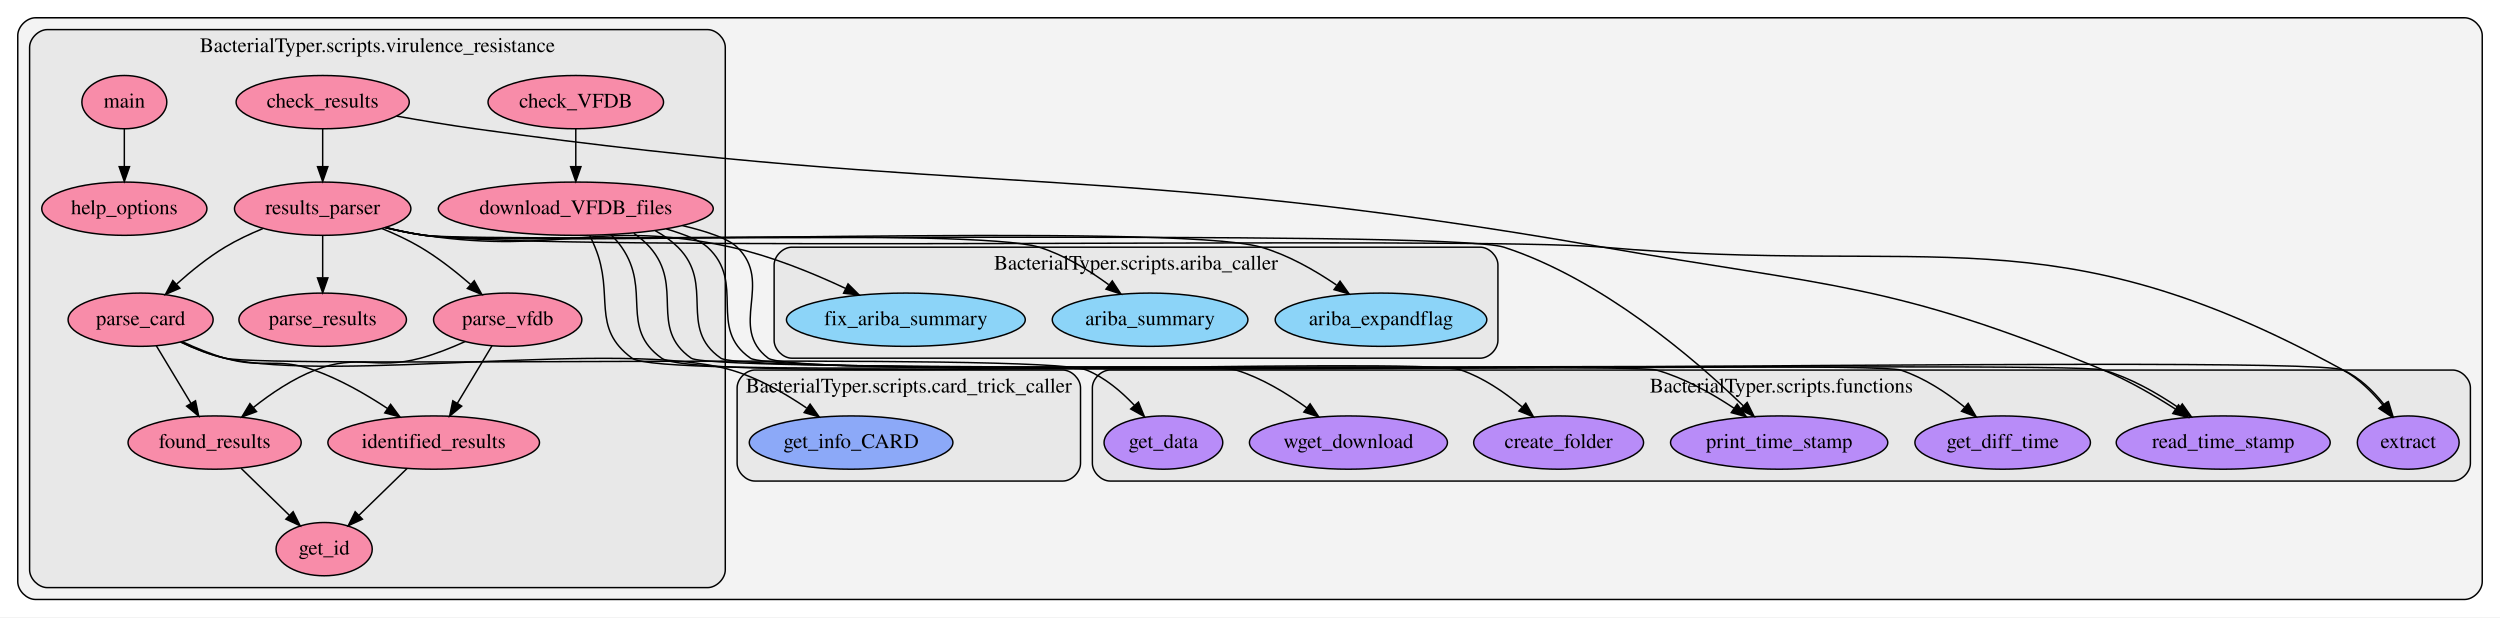
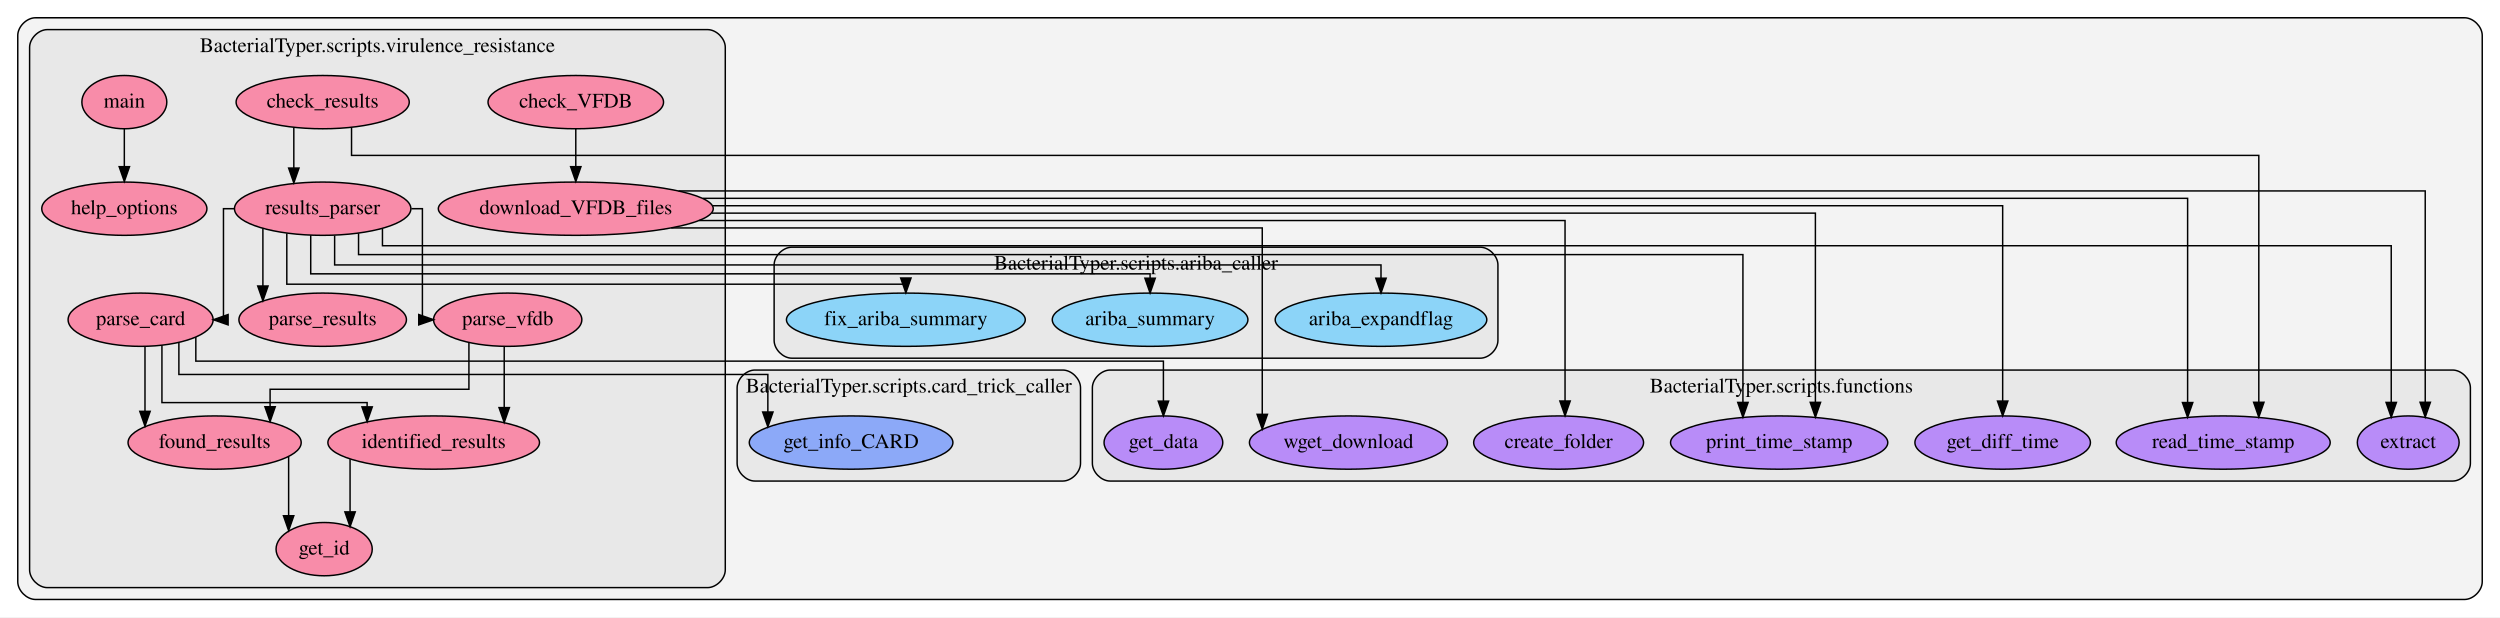
<svg xmlns="http://www.w3.org/2000/svg" width="1689pt" height="417pt" viewBox="0.00 0.00 1689.00 417.00">
  <g id="graph0" class="graph" transform="scale(1 1) rotate(0) translate(4 413)">
    <polygon fill="#ffffff" stroke="transparent" points="-4,4 -4,-413 1685,-413 1685,4 -4,4" />
    <g id="clust1" class="cluster">
      <path fill="#808080" fill-opacity="0.094" stroke="#000000" d="M20,-8C20,-8 1661,-8 1661,-8 1667,-8 1673,-14 1673,-20 1673,-20 1673,-389 1673,-389 1673,-395 1667,-401 1661,-401 1661,-401 20,-401 20,-401 14,-401 8,-395 8,-389 8,-389 8,-20 8,-20 8,-14 14,-8 20,-8" />
    </g>
    <g id="clust2" class="cluster">
      <path fill="#808080" fill-opacity="0.094" stroke="#000000" d="M531,-171C531,-171 996,-171 996,-171 1002,-171 1008,-177 1008,-183 1008,-183 1008,-234 1008,-234 1008,-240 1002,-246 996,-246 996,-246 531,-246 531,-246 525,-246 519,-240 519,-234 519,-234 519,-183 519,-183 519,-177 525,-171 531,-171" />
      <text text-anchor="middle" x="763.5" y="-230.8" font-family="Times,serif" font-size="14.00" fill="#000000">BacterialTyper.scripts.ariba_caller</text>
    </g>
    <g id="clust3" class="cluster">
      <path fill="#808080" fill-opacity="0.094" stroke="#000000" d="M506,-88C506,-88 714,-88 714,-88 720,-88 726,-94 726,-100 726,-100 726,-151 726,-151 726,-157 720,-163 714,-163 714,-163 506,-163 506,-163 500,-163 494,-157 494,-151 494,-151 494,-100 494,-100 494,-94 500,-88 506,-88" />
      <text text-anchor="middle" x="610" y="-147.8" font-family="Times,serif" font-size="14.00" fill="#000000">BacterialTyper.scripts.card_trick_caller</text>
    </g>
    <g id="clust4" class="cluster">
      <path fill="#808080" fill-opacity="0.094" stroke="#000000" d="M746,-88C746,-88 1653,-88 1653,-88 1659,-88 1665,-94 1665,-100 1665,-100 1665,-151 1665,-151 1665,-157 1659,-163 1653,-163 1653,-163 746,-163 746,-163 740,-163 734,-157 734,-151 734,-151 734,-100 734,-100 734,-94 740,-88 746,-88" />
      <text text-anchor="middle" x="1199.5" y="-147.8" font-family="Times,serif" font-size="14.00" fill="#000000">BacterialTyper.scripts.functions</text>
    </g>
    <g id="clust5" class="cluster">
      <path fill="#808080" fill-opacity="0.094" stroke="#000000" d="M28,-16C28,-16 474,-16 474,-16 480,-16 486,-22 486,-28 486,-28 486,-381 486,-381 486,-387 480,-393 474,-393 474,-393 28,-393 28,-393 22,-393 16,-387 16,-381 16,-381 16,-28 16,-28 16,-22 22,-16 28,-16" />
      <text text-anchor="middle" x="251" y="-377.8" font-family="Times,serif" font-size="14.00" fill="#000000">BacterialTyper.scripts.virulence_resistance</text>
    </g>
    <g id="node1" class="node">
      <ellipse fill="#65cbff" fill-opacity="0.698" stroke="#000000" cx="929" cy="-197" rx="71.487" ry="18" />
      <text text-anchor="middle" x="929" y="-193.3" font-family="Times,serif" font-size="14.00" fill="#000000">ariba_expandflag</text>
    </g>
    <g id="node2" class="node">
      <ellipse fill="#65cbff" fill-opacity="0.698" stroke="#000000" cx="773" cy="-197" rx="66.089" ry="18" />
      <text text-anchor="middle" x="773" y="-193.3" font-family="Times,serif" font-size="14.00" fill="#000000">ariba_summary</text>
    </g>
    <g id="node3" class="node">
      <ellipse fill="#65cbff" fill-opacity="0.698" stroke="#000000" cx="608" cy="-197" rx="80.686" ry="18" />
      <text text-anchor="middle" x="608" y="-193.3" font-family="Times,serif" font-size="14.00" fill="#000000">fix_ariba_summary</text>
    </g>
    <g id="node4" class="node">
      <ellipse fill="#658eff" fill-opacity="0.698" stroke="#000000" cx="571" cy="-114" rx="68.788" ry="18" />
      <text text-anchor="middle" x="571" y="-110.3" font-family="Times,serif" font-size="14.00" fill="#000000">get_info_CARD</text>
    </g>
    <g id="node5" class="node">
      <ellipse fill="#a365ff" fill-opacity="0.698" stroke="#000000" cx="1049" cy="-114" rx="57.391" ry="18" />
      <text text-anchor="middle" x="1049" y="-110.3" font-family="Times,serif" font-size="14.00" fill="#000000">create_folder</text>
    </g>
    <g id="node6" class="node">
      <ellipse fill="#a365ff" fill-opacity="0.698" stroke="#000000" cx="1623" cy="-114" rx="34.394" ry="18" />
      <text text-anchor="middle" x="1623" y="-110.3" font-family="Times,serif" font-size="14.00" fill="#000000">extract</text>
    </g>
    <g id="node7" class="node">
      <ellipse fill="#a365ff" fill-opacity="0.698" stroke="#000000" cx="782" cy="-114" rx="40.094" ry="18" />
      <text text-anchor="middle" x="782" y="-110.3" font-family="Times,serif" font-size="14.00" fill="#000000">get_data</text>
    </g>
    <g id="node8" class="node">
      <ellipse fill="#a365ff" fill-opacity="0.698" stroke="#000000" cx="1349" cy="-114" rx="59.29" ry="18" />
      <text text-anchor="middle" x="1349" y="-110.3" font-family="Times,serif" font-size="14.00" fill="#000000">get_diff_time</text>
    </g>
    <g id="node9" class="node">
      <ellipse fill="#a365ff" fill-opacity="0.698" stroke="#000000" cx="1198" cy="-114" rx="73.387" ry="18" />
      <text text-anchor="middle" x="1198" y="-110.3" font-family="Times,serif" font-size="14.00" fill="#000000">print_time_stamp</text>
    </g>
    <g id="node10" class="node">
      <ellipse fill="#a365ff" fill-opacity="0.698" stroke="#000000" cx="1498" cy="-114" rx="72.287" ry="18" />
      <text text-anchor="middle" x="1498" y="-110.3" font-family="Times,serif" font-size="14.00" fill="#000000">read_time_stamp</text>
    </g>
    <g id="node11" class="node">
      <ellipse fill="#a365ff" fill-opacity="0.698" stroke="#000000" cx="907" cy="-114" rx="66.888" ry="18" />
      <text text-anchor="middle" x="907" y="-110.3" font-family="Times,serif" font-size="14.00" fill="#000000">wget_download</text>
    </g>
    <g id="node12" class="node">
      <ellipse fill="#ff658e" fill-opacity="0.698" stroke="#000000" cx="385" cy="-344" rx="59.29" ry="18" />
      <text text-anchor="middle" x="385" y="-340.3" font-family="Times,serif" font-size="14.00" fill="#000000">check_VFDB</text>
    </g>
    <g id="node14" class="node">
      <ellipse fill="#ff658e" fill-opacity="0.698" stroke="#000000" cx="385" cy="-272" rx="92.883" ry="18" />
      <text text-anchor="middle" x="385" y="-268.3" font-family="Times,serif" font-size="14.00" fill="#000000">download_VFDB_files</text>
    </g>
    <g id="edge19" class="edge">
-       <path fill="none" stroke="#000000" d="M385,-325.831C385,-318.131 385,-308.974 385,-300.417" />
+       <path fill="none" stroke="#000000" d="M385,-325.831C385,-325.831 385,-300.413 385,-300.413" />
      <polygon fill="#000000" stroke="#000000" points="388.5,-300.413 385,-290.413 381.5,-300.413 388.5,-300.413" />
    </g>
    <g id="node13" class="node">
      <ellipse fill="#ff658e" fill-opacity="0.698" stroke="#000000" cx="214" cy="-344" rx="58.49" ry="18" />
      <text text-anchor="middle" x="214" y="-340.3" font-family="Times,serif" font-size="14.00" fill="#000000">check_results</text>
    </g>
    <g id="edge9" class="edge">
-       <path fill="none" stroke="#000000" d="M263.923,-334.567C280.746,-331.578 299.651,-328.424 317,-326 654.253,-278.884 743.538,-304.517 1079,-246 1231.384,-219.418 1274.073,-222.156 1417,-163 1433.852,-156.025 1451.314,-145.89 1465.69,-136.645" />
-       <polygon fill="#000000" stroke="#000000" points="1467.78,-139.46 1474.21,-131.04 1463.932,-133.612 1467.78,-139.46" />
+       <path fill="none" stroke="#000000" d="M233.498,-326.844C233.498,-317.571 233.498,-308 233.498,-308 233.498,-308 1522.048,-308 1522.048,-308 1522.048,-308 1522.048,-141.216 1522.048,-141.216" />
+       <polygon fill="#000000" stroke="#000000" points="1525.548,-141.216 1522.048,-131.216 1518.548,-141.216 1525.548,-141.216" />
    </g>
    <g id="node23" class="node">
      <ellipse fill="#ff658e" fill-opacity="0.698" stroke="#000000" cx="214" cy="-272" rx="59.59" ry="18" />
      <text text-anchor="middle" x="214" y="-268.3" font-family="Times,serif" font-size="14.00" fill="#000000">results_parser</text>
    </g>
    <g id="edge10" class="edge">
-       <path fill="none" stroke="#000000" d="M214,-325.831C214,-318.131 214,-308.974 214,-300.417" />
-       <polygon fill="#000000" stroke="#000000" points="217.5,-300.413 214,-290.413 210.5,-300.413 217.5,-300.413" />
+       <path fill="none" stroke="#000000" d="M194.502,-326.937C194.502,-326.937 194.502,-299.441 194.502,-299.441" />
+       <polygon fill="#000000" stroke="#000000" points="198.002,-299.441 194.502,-289.441 191.002,-299.441 198.002,-299.441" />
    </g>
    <g id="edge25" class="edge">
-       <path fill="none" stroke="#000000" d="M408.701,-254.489C411.39,-251.847 413.91,-248.995 416,-246 436.273,-216.946 414.167,-191.585 443,-171 467.419,-153.566 954.584,-172.629 983,-163 998.118,-157.877 1012.625,-147.877 1024.168,-138.239" />
-       <polygon fill="#000000" stroke="#000000" points="1026.803,-140.584 1032.016,-131.36 1022.189,-135.319 1026.803,-140.584" />
+       <path fill="none" stroke="#000000" d="M468.295,-264C647.456,-264 1053.344,-264 1053.344,-264 1053.344,-264 1053.344,-142.094 1053.344,-142.094" />
+       <polygon fill="#000000" stroke="#000000" points="1056.844,-142.094 1053.344,-132.094 1049.844,-142.094 1056.844,-142.094" />
    </g>
    <g id="edge23" class="edge">
-       <path fill="none" stroke="#000000" d="M457.101,-260.571C473.525,-256.692 487.936,-251.833 494,-246 518.948,-222.003 487.499,-192.022 515,-171 538.482,-153.05 1552.053,-175.141 1579,-163 1590.014,-158.038 1599.431,-148.825 1606.694,-139.715" />
-       <polygon fill="#000000" stroke="#000000" points="1609.63,-141.631 1612.742,-131.504 1603.994,-137.48 1609.63,-141.631" />
+       <path fill="none" stroke="#000000" d="M454.406,-284C716.943,-284 1634.482,-284 1634.482,-284 1634.482,-284 1634.482,-141.236 1634.482,-141.236" />
+       <polygon fill="#000000" stroke="#000000" points="1637.982,-141.236 1634.482,-131.236 1630.982,-141.236 1637.982,-141.236" />
    </g>
    <g id="edge20" class="edge">
-       <path fill="none" stroke="#000000" d="M438.647,-257.156C444.268,-254.095 449.546,-250.416 454,-246 479.379,-220.838 453.624,-191.354 483,-171 501.198,-158.391 1258.941,-169.833 1280,-163 1295.783,-157.879 1311.07,-147.739 1323.226,-138.006" />
-       <polygon fill="#000000" stroke="#000000" points="1325.693,-140.505 1331.109,-131.4 1321.196,-135.14 1325.693,-140.505" />
+       <path fill="none" stroke="#000000" d="M477.432,-274C718.714,-274 1349,-274 1349,-274 1349,-274 1349,-142.043 1349,-142.043" />
+       <polygon fill="#000000" stroke="#000000" points="1352.5,-142.043 1349,-132.043 1345.5,-142.043 1352.5,-142.043" />
    </g>
    <g id="edge24" class="edge">
-       <path fill="none" stroke="#000000" d="M424.223,-255.365C428.185,-252.63 431.888,-249.517 435,-246 458.576,-219.351 433.895,-191.467 463,-171 477.816,-160.581 1097.557,-167.88 1115,-163 1133.725,-157.762 1152.551,-147.184 1167.528,-137.193" />
-       <polygon fill="#000000" stroke="#000000" points="1169.638,-139.989 1175.873,-131.423 1165.657,-134.232 1169.638,-139.989" />
+       <path fill="none" stroke="#000000" d="M477.021,-269C694.576,-269 1222.481,-269 1222.481,-269 1222.481,-269 1222.481,-141.18 1222.481,-141.18" />
+       <polygon fill="#000000" stroke="#000000" points="1225.981,-141.18 1222.481,-131.18 1218.981,-141.18 1225.981,-141.18" />
    </g>
    <g id="edge22" class="edge">
-       <path fill="none" stroke="#000000" d="M446.178,-258.345C458.526,-254.633 469.199,-250.411 474,-246 500.318,-221.822 473.611,-191.335 503,-171 523.879,-156.553 1392.574,-169.929 1417,-163 1435.201,-157.837 1453.41,-147.41 1467.941,-137.497" />
-       <polygon fill="#000000" stroke="#000000" points="1470.347,-140.082 1476.48,-131.443 1466.298,-134.372 1470.347,-140.082" />
+       <path fill="none" stroke="#000000" d="M470.903,-279C728.039,-279 1473.952,-279 1473.952,-279 1473.952,-279 1473.952,-141.036 1473.952,-141.036" />
+       <polygon fill="#000000" stroke="#000000" points="1477.452,-141.036 1473.952,-131.036 1470.452,-141.036 1477.452,-141.036" />
    </g>
    <g id="edge21" class="edge">
-       <path fill="none" stroke="#000000" d="M394.426,-253.969C395.688,-251.324 396.918,-248.611 398,-246 411.446,-213.538 394.699,-191.823 423,-171 441.261,-157.564 809.316,-169.616 831,-163 848.284,-157.726 865.391,-147.288 878.985,-137.397" />
-       <polygon fill="#000000" stroke="#000000" points="881.102,-140.184 886.965,-131.359 876.879,-134.601 881.102,-140.184" />
+       <path fill="none" stroke="#000000" d="M449.487,-259C576.921,-259 848.781,-259 848.781,-259 848.781,-259 848.781,-133.07 848.781,-133.07" />
+       <polygon fill="#000000" stroke="#000000" points="852.281,-133.07 848.781,-123.07 845.281,-133.07 852.281,-133.07" />
    </g>
    <g id="node15" class="node">
      <ellipse fill="#ff658e" fill-opacity="0.698" stroke="#000000" cx="141" cy="-114" rx="58.49" ry="18" />
      <text text-anchor="middle" x="141" y="-110.3" font-family="Times,serif" font-size="14.00" fill="#000000">found_results</text>
    </g>
    <g id="node16" class="node">
      <ellipse fill="#ff658e" fill-opacity="0.698" stroke="#000000" cx="215" cy="-42" rx="32.494" ry="18" />
      <text text-anchor="middle" x="215" y="-38.3" font-family="Times,serif" font-size="14.00" fill="#000000">get_id</text>
    </g>
    <g id="edge7" class="edge">
-       <path fill="none" stroke="#000000" d="M158.913,-96.571C168.689,-87.06 180.912,-75.167 191.45,-64.914" />
-       <polygon fill="#000000" stroke="#000000" points="194.04,-67.277 198.766,-57.795 189.158,-62.26 194.04,-67.277" />
+       <path fill="none" stroke="#000000" d="M190.999,-104.587C190.999,-104.587 190.999,-64.562 190.999,-64.562" />
+       <polygon fill="#000000" stroke="#000000" points="194.499,-64.562 190.999,-54.562 187.499,-64.562 194.499,-64.562" />
    </g>
    <g id="node17" class="node">
      <ellipse fill="#ff658e" fill-opacity="0.698" stroke="#000000" cx="80" cy="-272" rx="55.79" ry="18" />
      <text text-anchor="middle" x="80" y="-268.3" font-family="Times,serif" font-size="14.00" fill="#000000">help_options</text>
    </g>
    <g id="node18" class="node">
      <ellipse fill="#ff658e" fill-opacity="0.698" stroke="#000000" cx="289" cy="-114" rx="71.487" ry="18" />
      <text text-anchor="middle" x="289" y="-110.3" font-family="Times,serif" font-size="14.00" fill="#000000">identified_results</text>
    </g>
    <g id="edge8" class="edge">
-       <path fill="none" stroke="#000000" d="M271.087,-96.571C261.311,-87.06 249.088,-75.167 238.55,-64.914" />
-       <polygon fill="#000000" stroke="#000000" points="240.842,-62.26 231.234,-57.795 235.96,-67.277 240.842,-62.26" />
+       <path fill="none" stroke="#000000" d="M232.502,-102.75C232.502,-102.75 232.502,-67.181 232.502,-67.181" />
+       <polygon fill="#000000" stroke="#000000" points="236.002,-67.181 232.502,-57.181 229.002,-67.181 236.002,-67.181" />
    </g>
    <g id="node19" class="node">
      <ellipse fill="#ff658e" fill-opacity="0.698" stroke="#000000" cx="80" cy="-344" rx="28.695" ry="18" />
      <text text-anchor="middle" x="80" y="-340.3" font-family="Times,serif" font-size="14.00" fill="#000000">main</text>
    </g>
    <g id="edge26" class="edge">
-       <path fill="none" stroke="#000000" d="M80,-325.831C80,-318.131 80,-308.974 80,-300.417" />
+       <path fill="none" stroke="#000000" d="M80,-325.831C80,-325.831 80,-300.413 80,-300.413" />
      <polygon fill="#000000" stroke="#000000" points="83.5,-300.413 80,-290.413 76.5,-300.413 83.5,-300.413" />
    </g>
    <g id="node20" class="node">
      <ellipse fill="#ff658e" fill-opacity="0.698" stroke="#000000" cx="91" cy="-197" rx="48.993" ry="18" />
      <text text-anchor="middle" x="91" y="-193.3" font-family="Times,serif" font-size="14.00" fill="#000000">parse_card</text>
    </g>
    <g id="edge6" class="edge">
-       <path fill="none" stroke="#000000" d="M118.039,-181.964C127.263,-177.577 137.823,-173.336 148,-171 222.093,-153.99 417.018,-184.28 490,-163 508.162,-157.704 526.368,-147.264 540.906,-137.376" />
-       <polygon fill="#000000" stroke="#000000" points="543.301,-139.97 549.451,-131.342 539.264,-134.252 543.301,-139.97" />
+       <path fill="none" stroke="#000000" d="M116.85,-181.523C116.85,-171.384 116.85,-160 116.85,-160 116.85,-160 514.757,-160 514.757,-160 514.757,-160 514.757,-134.669 514.757,-134.669" />
+       <polygon fill="#000000" stroke="#000000" points="518.257,-134.669 514.757,-124.669 511.257,-134.669 518.257,-134.669" />
    </g>
    <g id="edge3" class="edge">
-       <path fill="none" stroke="#000000" d="M118.026,-181.907C127.249,-177.515 137.812,-173.287 148,-171 179.551,-163.917 700.027,-175.136 730,-163 742.396,-157.981 753.574,-148.499 762.361,-139.203" />
-       <polygon fill="#000000" stroke="#000000" points="765.139,-141.345 769.154,-131.54 759.901,-136.701 765.139,-141.345" />
+       <path fill="none" stroke="#000000" d="M128.298,-185.288C128.298,-177.615 128.298,-169 128.298,-169 128.298,-169 782,-169 782,-169 782,-169 782,-142.009 782,-142.009" />
+       <polygon fill="#000000" stroke="#000000" points="785.5,-142.009 782,-132.009 778.5,-142.009 785.5,-142.009" />
    </g>
    <g id="edge4" class="edge">
-       <path fill="none" stroke="#000000" d="M101.604,-179.398C108.385,-168.14 117.311,-153.323 124.952,-140.64" />
-       <polygon fill="#000000" stroke="#000000" points="128.077,-142.235 130.239,-131.863 122.081,-138.623 128.077,-142.235" />
+       <path fill="none" stroke="#000000" d="M93.953,-178.99C93.953,-178.99 93.953,-135.102 93.953,-135.102" />
+       <polygon fill="#000000" stroke="#000000" points="97.453,-135.102 93.953,-125.102 90.453,-135.102 97.453,-135.102" />
    </g>
    <g id="edge5" class="edge">
-       <path fill="none" stroke="#000000" d="M119.076,-182.204C128.099,-177.994 138.279,-173.798 148,-171 173.853,-163.559 182.622,-171.929 208,-163 225.461,-156.857 243.236,-146.635 257.669,-137.112" />
-       <polygon fill="#000000" stroke="#000000" points="259.89,-139.834 266.191,-131.316 255.954,-134.046 259.89,-139.834" />
+       <path fill="none" stroke="#000000" d="M105.401,-179.588C105.401,-163.149 105.401,-141 105.401,-141 105.401,-141 244.026,-141 244.026,-141 244.026,-141 244.026,-138.133 244.026,-138.133" />
+       <polygon fill="#000000" stroke="#000000" points="247.526,-138.133 244.026,-128.133 240.526,-138.133 247.526,-138.133" />
    </g>
    <g id="node21" class="node">
      <ellipse fill="#ff658e" fill-opacity="0.698" stroke="#000000" cx="214" cy="-197" rx="56.59" ry="18" />
      <text text-anchor="middle" x="214" y="-193.3" font-family="Times,serif" font-size="14.00" fill="#000000">parse_results</text>
    </g>
    <g id="node22" class="node">
      <ellipse fill="#ff658e" fill-opacity="0.698" stroke="#000000" cx="339" cy="-197" rx="50.091" ry="18" />
      <text text-anchor="middle" x="339" y="-193.3" font-family="Times,serif" font-size="14.00" fill="#000000">parse_vfdb</text>
    </g>
    <g id="edge1" class="edge">
-       <path fill="none" stroke="#000000" d="M310.226,-182.236C300.812,-177.976 290.158,-173.742 280,-171 249.342,-162.725 238.626,-174.433 209,-163 193.889,-157.168 179.062,-147.144 167.13,-137.675" />
-       <polygon fill="#000000" stroke="#000000" points="169.305,-134.932 159.364,-131.268 164.85,-140.332 169.305,-134.932" />
+       <path fill="none" stroke="#000000" d="M312.801,-181.61C312.801,-167.903 312.801,-150 312.801,-150 312.801,-150 178.475,-150 178.475,-150 178.475,-150 178.475,-138.228 178.475,-138.228" />
+       <polygon fill="#000000" stroke="#000000" points="181.975,-138.228 178.475,-128.228 174.975,-138.228 181.975,-138.228" />
    </g>
    <g id="edge2" class="edge">
-       <path fill="none" stroke="#000000" d="M328.396,-179.398C321.615,-168.14 312.689,-153.323 305.048,-140.64" />
-       <polygon fill="#000000" stroke="#000000" points="307.919,-138.623 299.761,-131.863 301.923,-142.235 307.919,-138.623" />
+       <path fill="none" stroke="#000000" d="M336.647,-178.99C336.647,-178.99 336.647,-137.604 336.647,-137.604" />
+       <polygon fill="#000000" stroke="#000000" points="340.147,-137.604 336.647,-127.604 333.147,-137.604 340.147,-137.604" />
    </g>
    <g id="edge11" class="edge">
-       <path fill="none" stroke="#000000" d="M256.375,-259.235C265.103,-257.09 274.29,-255.18 283,-254 345.216,-245.57 787.645,-263.296 848,-246 866.187,-240.788 884.395,-230.356 898.928,-220.453" />
-       <polygon fill="#000000" stroke="#000000" points="901.33,-223.041 907.469,-214.406 897.285,-217.327 901.33,-223.041" />
+       <path fill="none" stroke="#000000" d="M222.078,-253.89C222.078,-244.103 222.078,-234 222.078,-234 222.078,-234 929,-234 929,-234 929,-234 929,-225.066 929,-225.066" />
+       <polygon fill="#000000" stroke="#000000" points="932.5,-225.066 929,-215.066 925.5,-225.066 932.5,-225.066" />
    </g>
    <g id="edge18" class="edge">
-       <path fill="none" stroke="#000000" d="M256.38,-259.269C265.108,-257.122 274.293,-255.202 283,-254 328.686,-247.691 653.927,-259.585 698,-246 714.948,-240.776 731.677,-230.485 745.021,-220.677" />
-       <polygon fill="#000000" stroke="#000000" points="747.458,-223.219 753.268,-214.359 743.201,-217.661 747.458,-223.219" />
+       <path fill="none" stroke="#000000" d="M205.922,-254.103C205.922,-241.922 205.922,-228 205.922,-228 205.922,-228 773,-228 773,-228 773,-228 773,-225.033 773,-225.033" />
+       <polygon fill="#000000" stroke="#000000" points="776.5,-225.033 773,-215.033 769.5,-225.033 776.5,-225.033" />
    </g>
    <g id="edge15" class="edge">
-       <path fill="none" stroke="#000000" d="M256.768,-259.31C265.384,-257.189 274.427,-255.268 283,-254 374.077,-240.523 400.073,-265.742 490,-246 516.731,-240.132 545.103,-228.539 567.327,-218.102" />
-       <polygon fill="#000000" stroke="#000000" points="568.952,-221.204 576.452,-213.72 565.922,-214.894 568.952,-221.204" />
+       <path fill="none" stroke="#000000" d="M189.766,-255.301C189.766,-240.427 189.766,-221 189.766,-221 189.766,-221 608,-221 608,-221 608,-221 608,-220.419 608,-220.419" />
+       <polygon fill="#000000" stroke="#000000" points="611.5,-225.19 608,-215.19 604.5,-225.19 611.5,-225.19" />
    </g>
    <g id="edge13" class="edge">
-       <path fill="none" stroke="#000000" d="M256.372,-259.207C265.1,-257.064 274.287,-255.162 283,-254 370.672,-242.305 990.888,-253.71 1079,-246 1303.406,-226.365 1381.508,-271.354 1579,-163 1589.437,-157.274 1598.663,-148.099 1605.937,-139.229" />
-       <polygon fill="#000000" stroke="#000000" points="1608.73,-141.338 1612.046,-131.276 1603.178,-137.074 1608.73,-141.338" />
+       <path fill="none" stroke="#000000" d="M254.389,-258.622C254.389,-252.678 254.389,-247 254.389,-247 254.389,-247 1611.518,-247 1611.518,-247 1611.518,-247 1611.518,-141.115 1611.518,-141.115" />
+       <polygon fill="#000000" stroke="#000000" points="1615.018,-141.115 1611.518,-131.115 1608.018,-141.115 1615.018,-141.115" />
    </g>
    <g id="edge14" class="edge">
-       <path fill="none" stroke="#000000" d="M256.372,-259.213C265.101,-257.07 274.288,-255.166 283,-254 323.144,-248.626 973.479,-258.513 1012,-246 1077.895,-224.595 1140.604,-170.786 1173.699,-138.867" />
-       <polygon fill="#000000" stroke="#000000" points="1176.381,-141.14 1181.074,-131.641 1171.482,-136.14 1176.381,-141.14" />
+       <path fill="none" stroke="#000000" d="M238.234,-255.411C238.234,-248.041 238.234,-241 238.234,-241 238.234,-241 1173.519,-241 1173.519,-241 1173.519,-241 1173.519,-141.128 1173.519,-141.128" />
+       <polygon fill="#000000" stroke="#000000" points="1177.019,-141.128 1173.519,-131.128 1170.019,-141.128 1177.019,-141.128" />
    </g>
    <g id="edge17" class="edge">
-       <path fill="none" stroke="#000000" d="M173.537,-258.541C164.849,-254.977 155.91,-250.77 148,-246 136.476,-239.05 124.987,-229.748 115.374,-221.117" />
-       <polygon fill="#000000" stroke="#000000" points="117.499,-218.314 107.782,-214.091 112.744,-223.452 117.499,-218.314" />
+       <path fill="none" stroke="#000000" d="M154.148,-272C149.741,-272 146.976,-272 146.976,-272 146.976,-272 146.976,-197 146.976,-197 146.976,-197 146.289,-197 146.289,-197" />
+       <polygon fill="#000000" stroke="#000000" points="150.112,-193.5 140.112,-197 150.112,-200.5 150.112,-193.5" />
    </g>
    <g id="edge12" class="edge">
-       <path fill="none" stroke="#000000" d="M214,-253.845C214,-245.34 214,-235.008 214,-225.496" />
-       <polygon fill="#000000" stroke="#000000" points="217.5,-225.248 214,-215.248 210.5,-225.248 217.5,-225.248" />
+       <path fill="none" stroke="#000000" d="M173.611,-258.591C173.611,-258.591 173.611,-219.792 173.611,-219.792" />
+       <polygon fill="#000000" stroke="#000000" points="177.111,-219.792 173.611,-209.792 170.111,-219.792 177.111,-219.792" />
    </g>
    <g id="edge16" class="edge">
-       <path fill="none" stroke="#000000" d="M254.055,-258.582C262.855,-254.993 271.944,-250.765 280,-246 291.936,-238.939 303.926,-229.513 313.951,-220.814" />
-       <polygon fill="#000000" stroke="#000000" points="316.397,-223.322 321.53,-214.054 311.738,-218.098 316.397,-223.322" />
+       <path fill="none" stroke="#000000" d="M273.907,-272C278.487,-272 281.375,-272 281.375,-272 281.375,-272 281.375,-197 281.375,-197 281.375,-197 282.128,-197 282.128,-197" />
+       <polygon fill="#000000" stroke="#000000" points="278.908,-200.5 288.908,-197 278.908,-193.5 278.908,-200.5" />
    </g>
  </g>
</svg>
